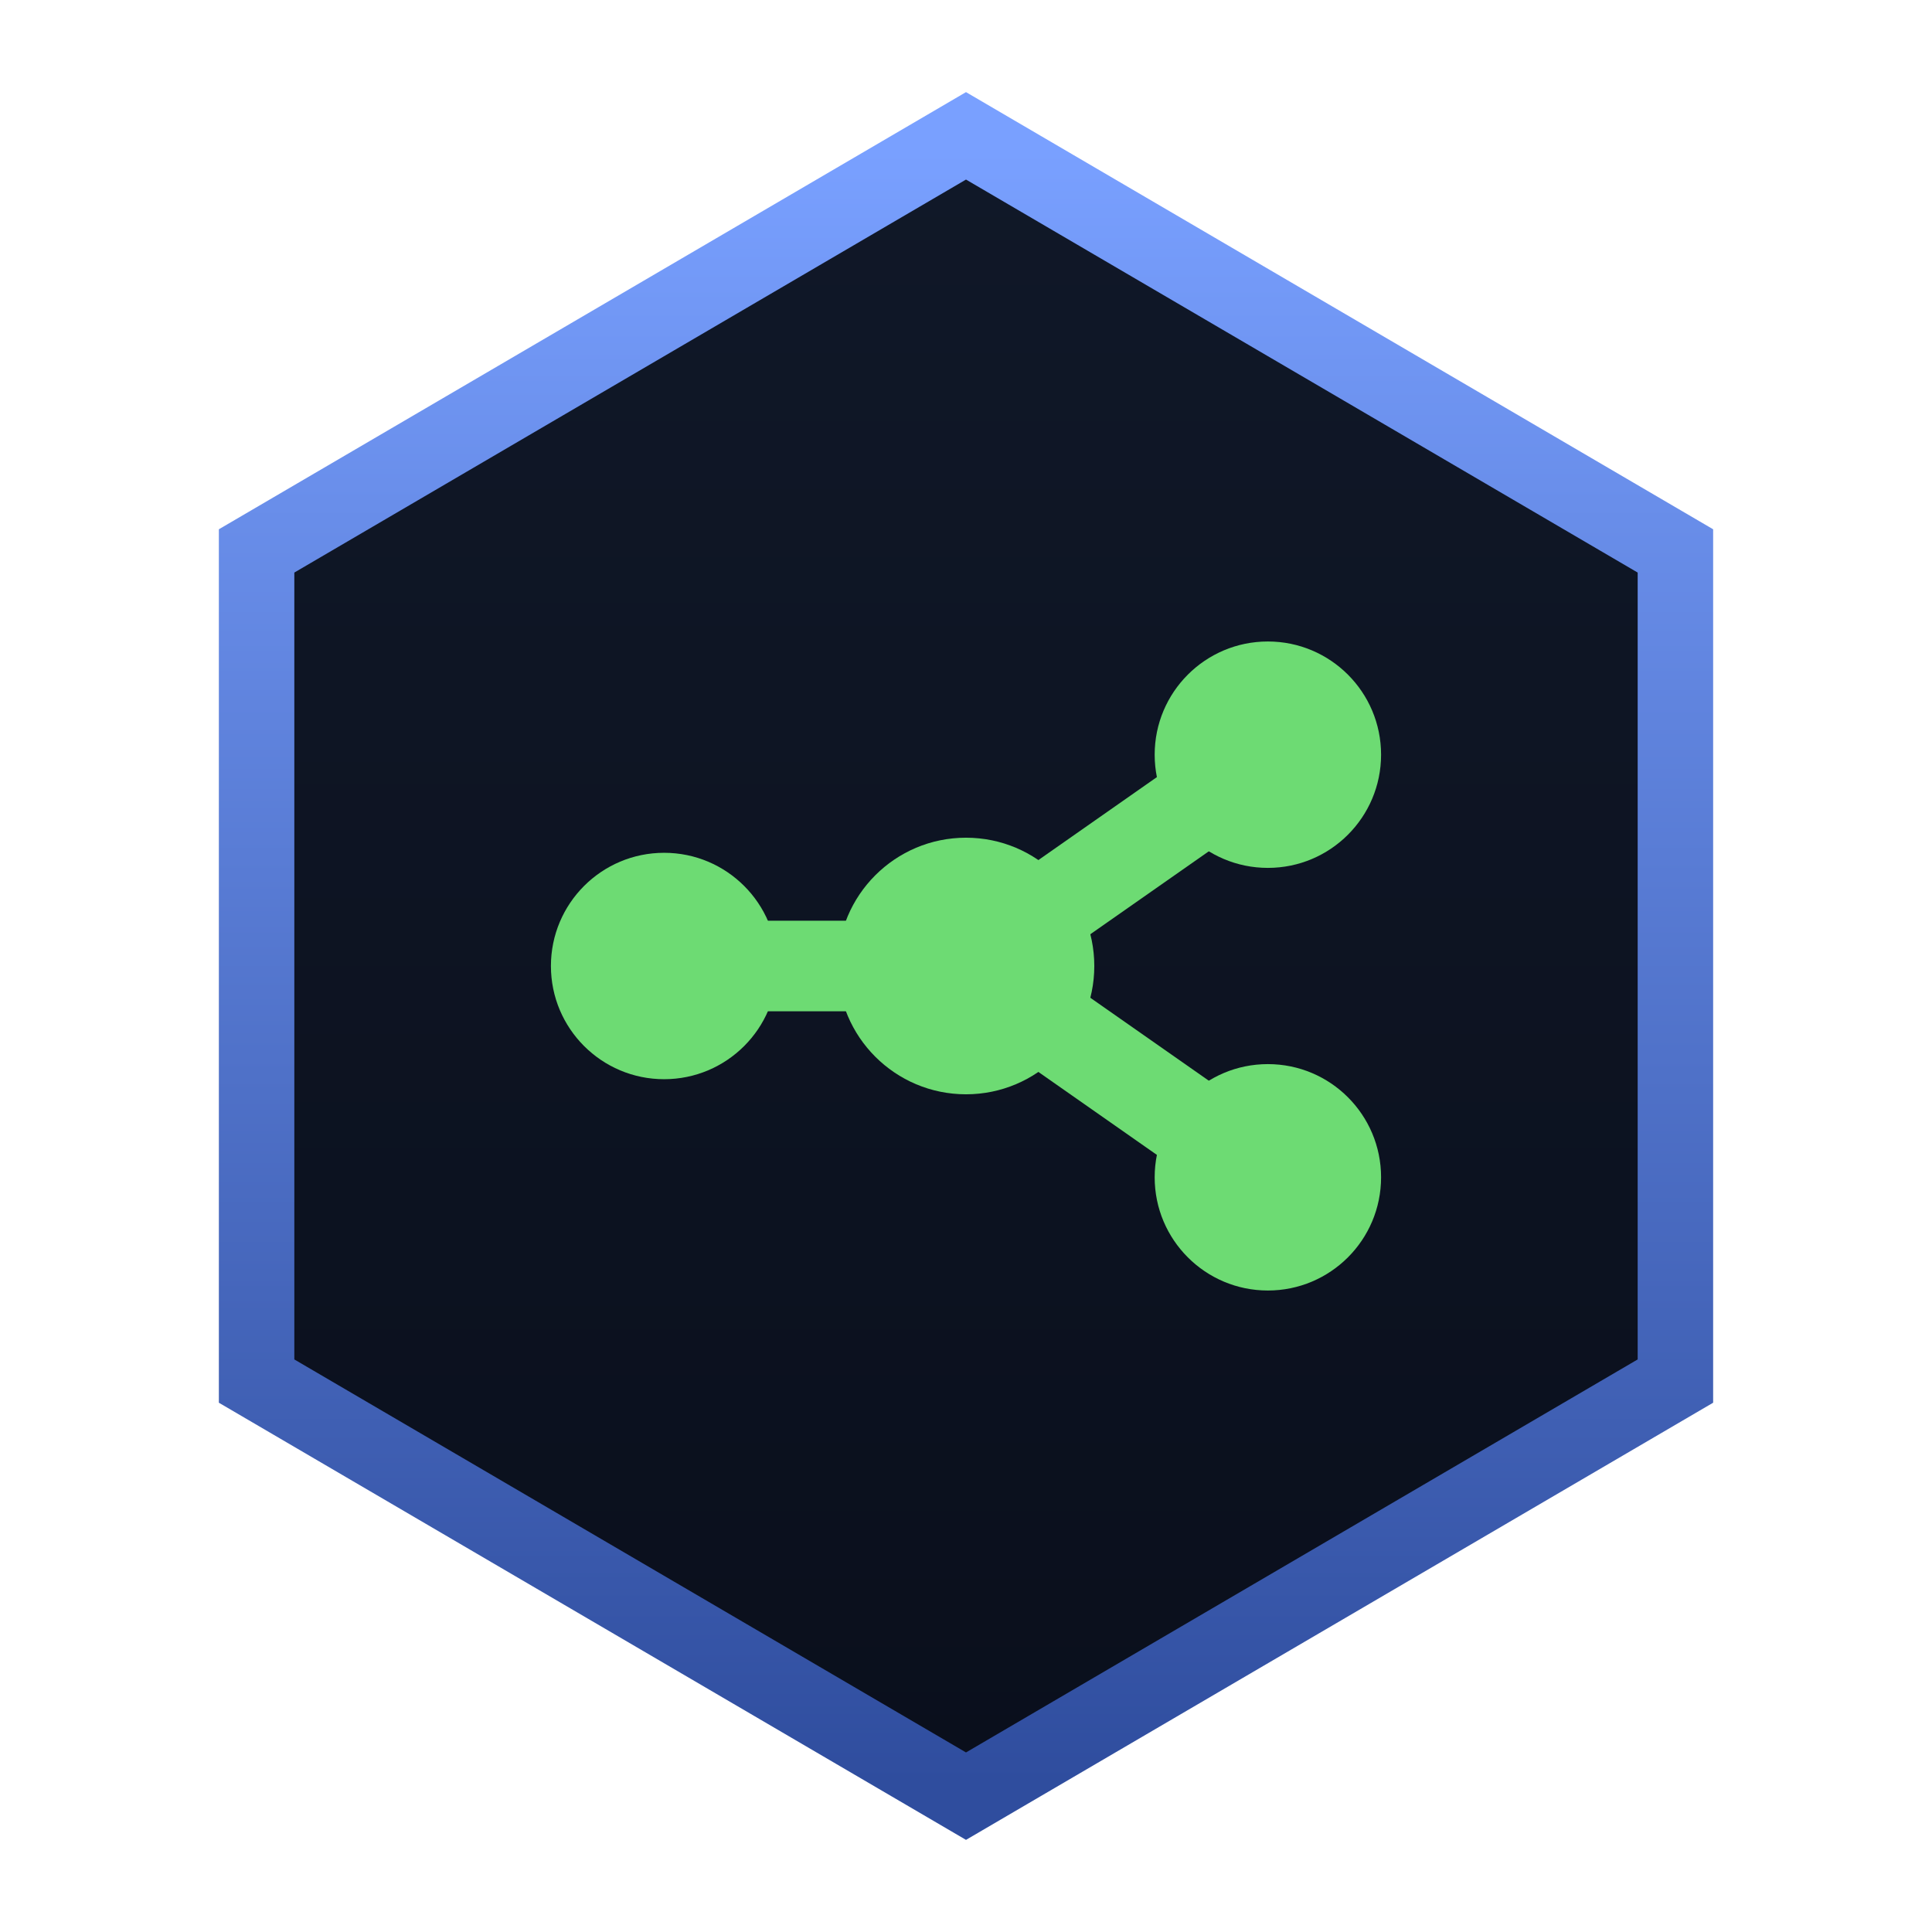
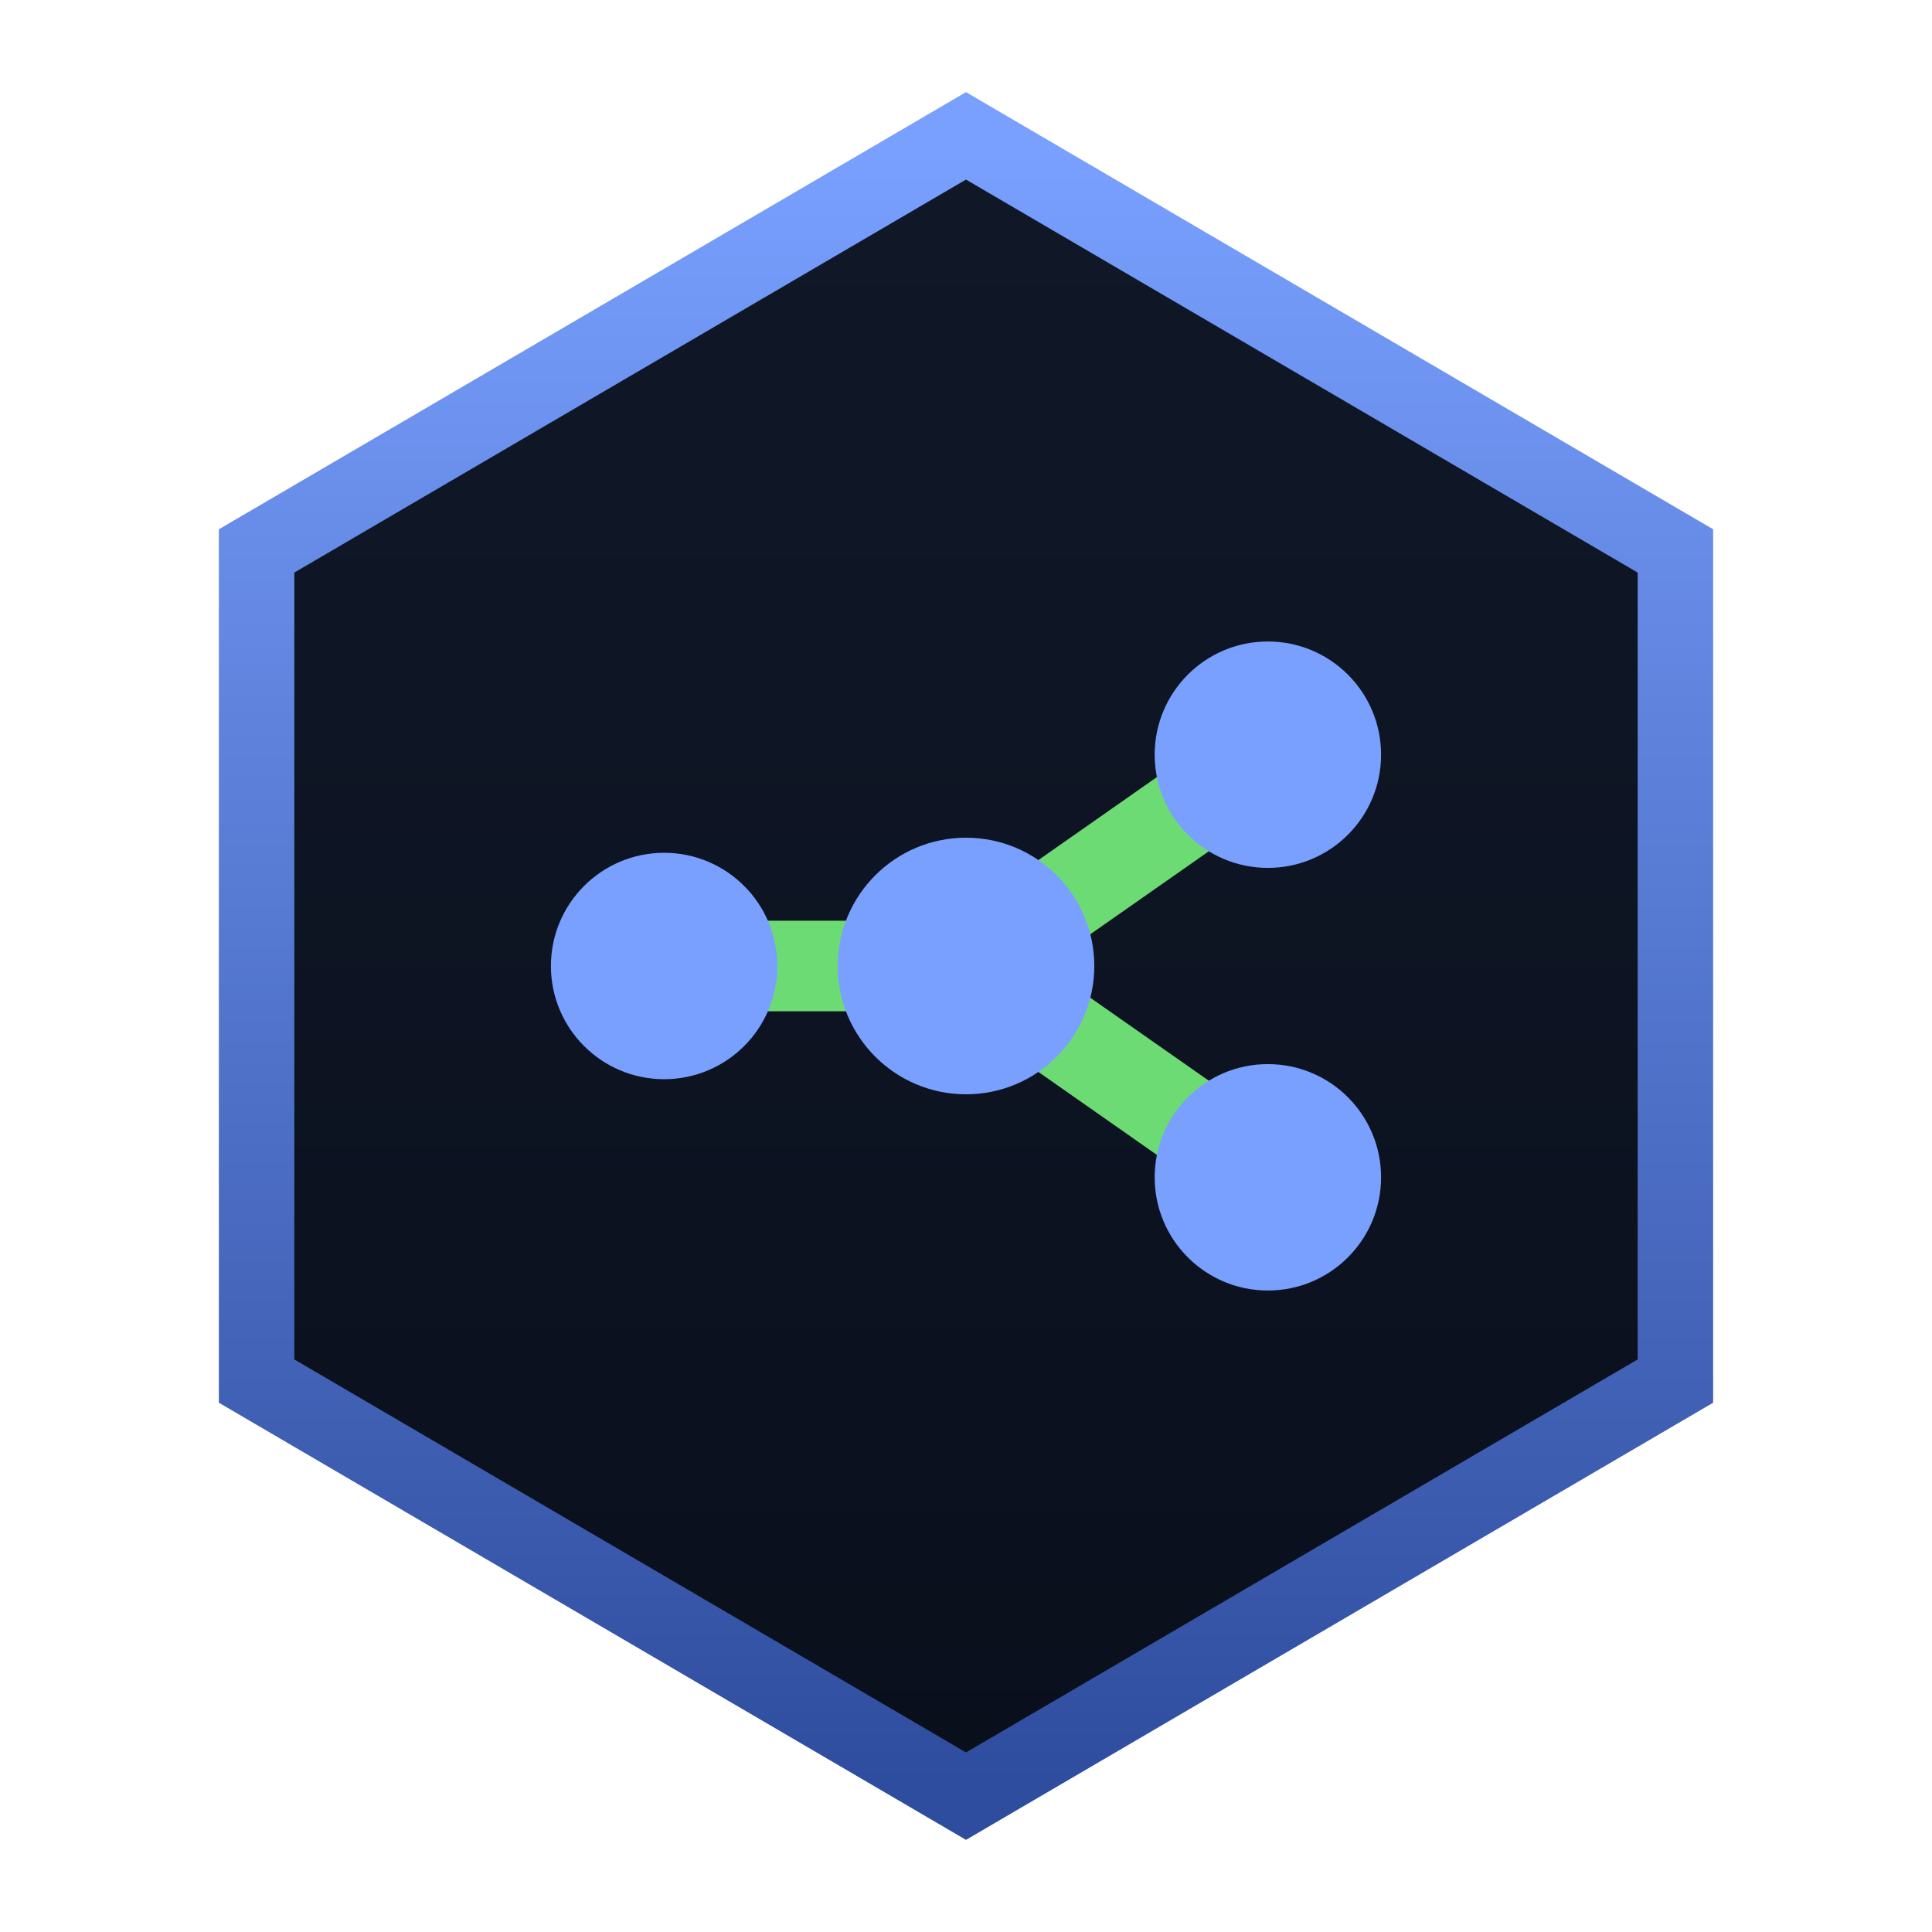
<svg xmlns="http://www.w3.org/2000/svg" width="128" height="128" viewBox="0 0 128 128">
  <defs>
    <linearGradient id="edge" x1="0" y1="0" x2="0" y2="1">
      <stop offset="0" stop-color="#79a0ff" />
      <stop offset="1" stop-color="#2f4d9e" />
    </linearGradient>
    <linearGradient id="screen" x1="0" y1="0" x2="0" y2="1">
      <stop offset="0" stop-color="#101828" />
      <stop offset="1" stop-color="#0a0f1c" />
    </linearGradient>
  </defs>
  <path d="M64 9 L111 36.5 L111 91.5 L64 119 L17 91.5 L17 36.5 Z" fill="url(#screen)" stroke="url(#edge)" stroke-width="5" stroke-linejoin="miter" />
-   <g id="symbol" fill="#6ddb73">
+   <g id="symbol">
    <path d="M44 64 H64 M64 64 L84 50 M64 64 L84 78" fill="none" stroke="#6ddb73" stroke-width="6" stroke-linecap="round" stroke-linejoin="round" />
-     <circle cx="44" cy="64" r="7.5" />
-     <circle cx="64" cy="64" r="8.5" />
-     <circle cx="84" cy="50" r="7.5" />
-     <circle cx="84" cy="78" r="7.5" />
+     <circle cx="44" cy="64" r="7.5" fill="#79a0ff" />
+     <circle cx="64" cy="64" r="8.5" fill="#79a0ff" />
+     <circle cx="84" cy="50" r="7.5" fill="#79a0ff" />
+     <circle cx="84" cy="78" r="7.5" fill="#79a0ff" />
  </g>
</svg>
